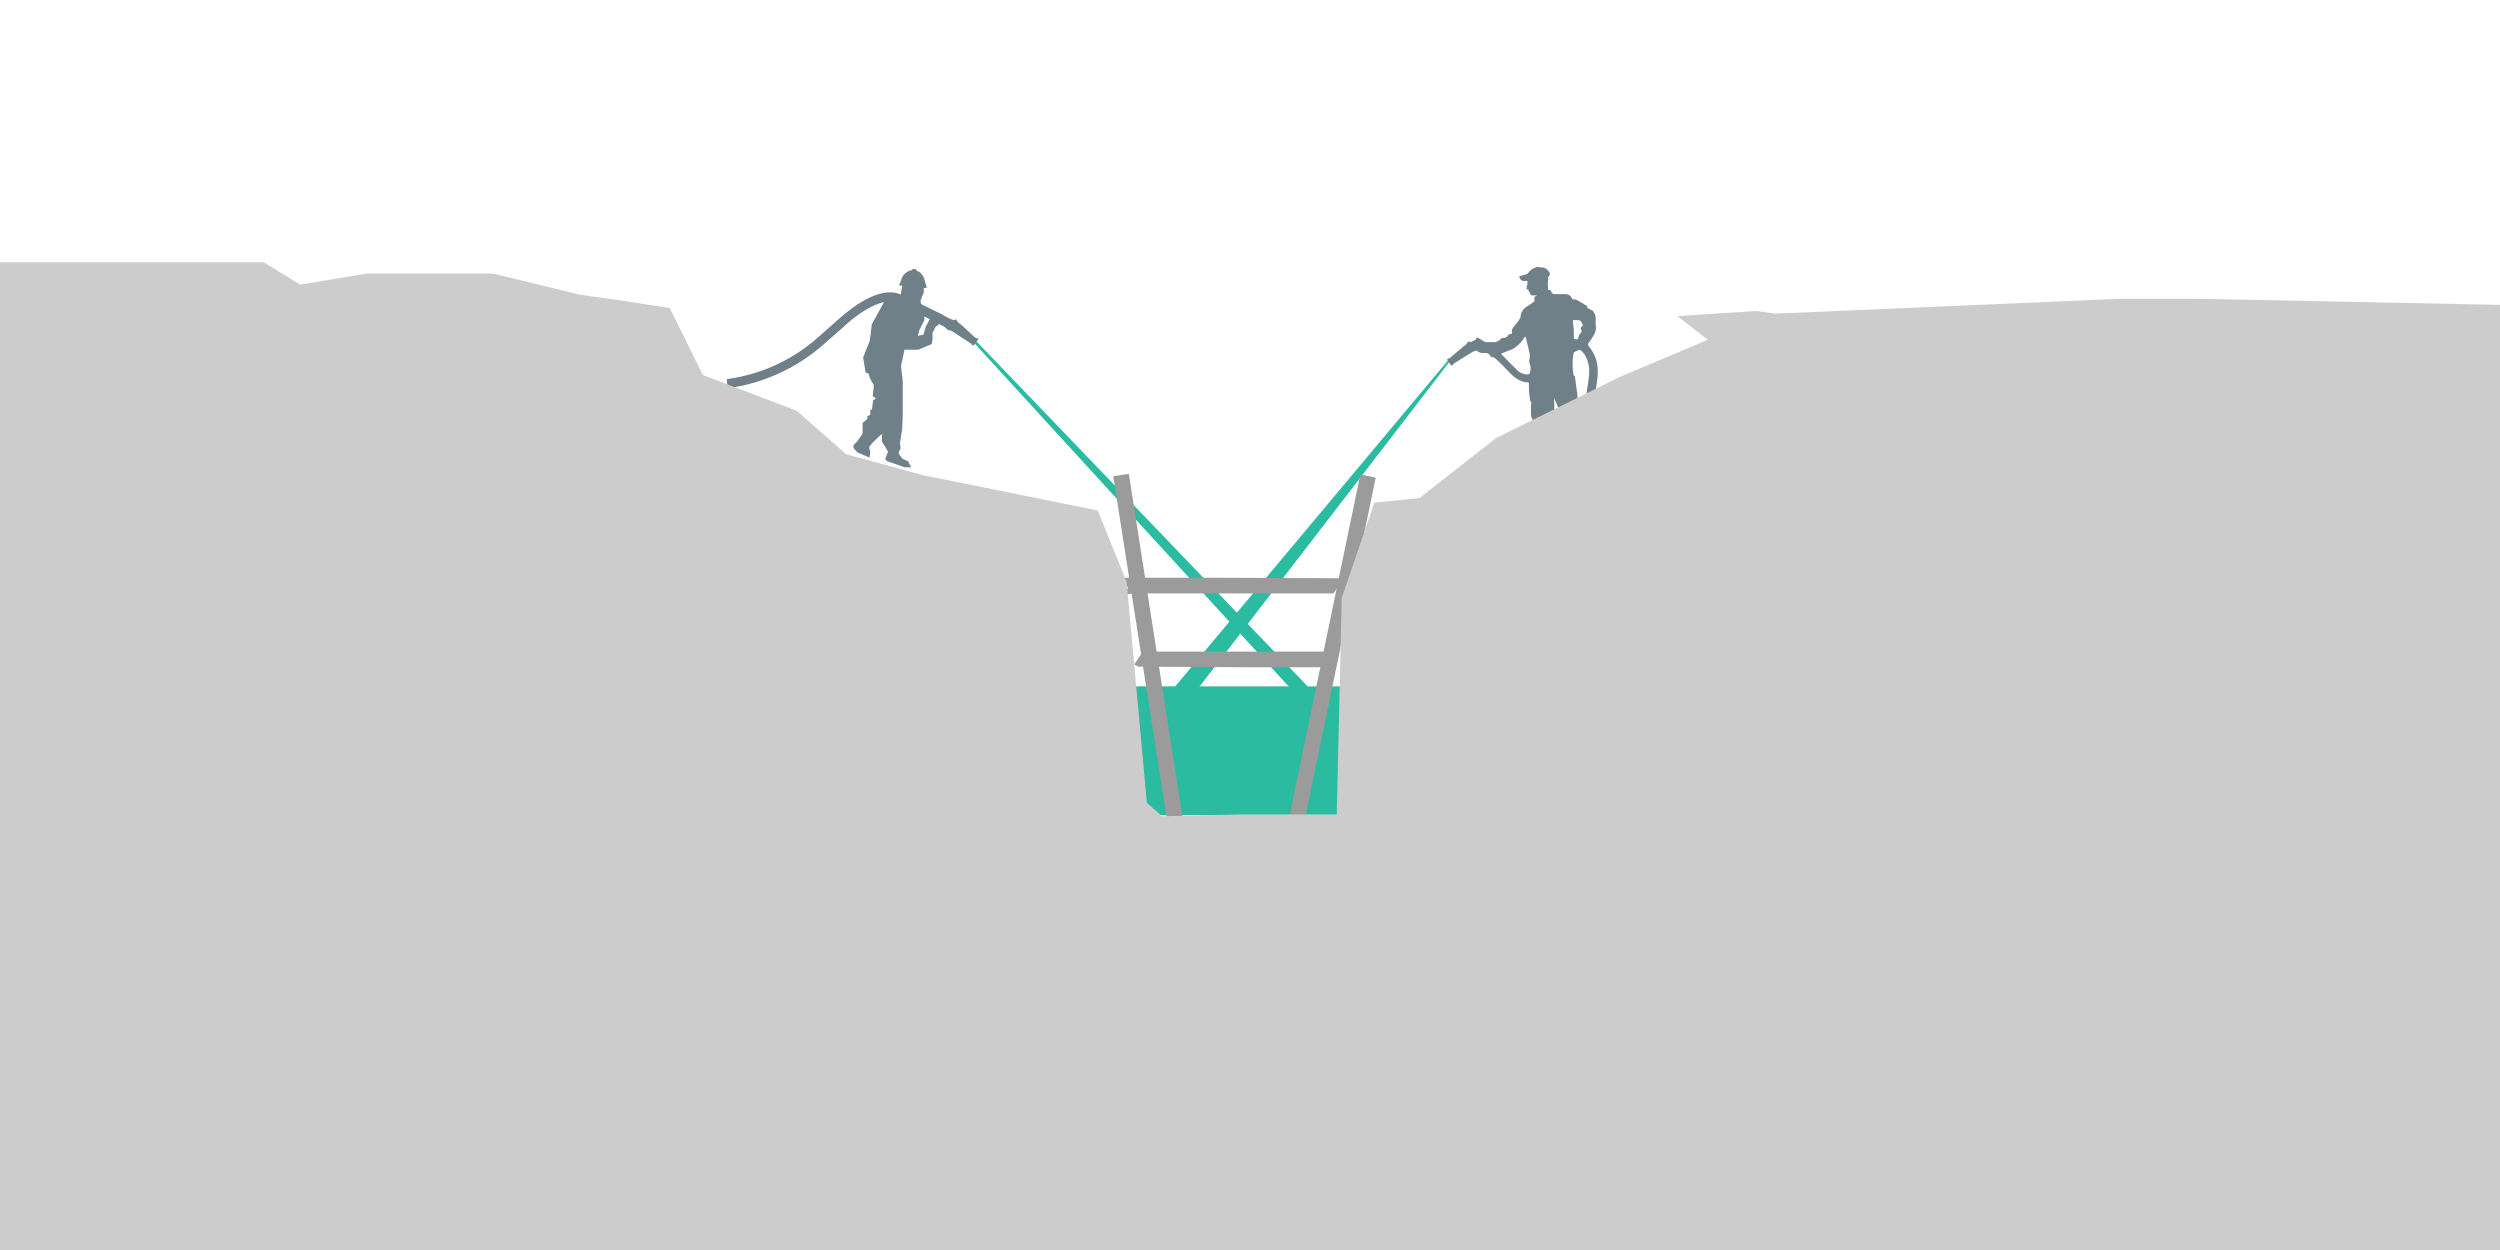
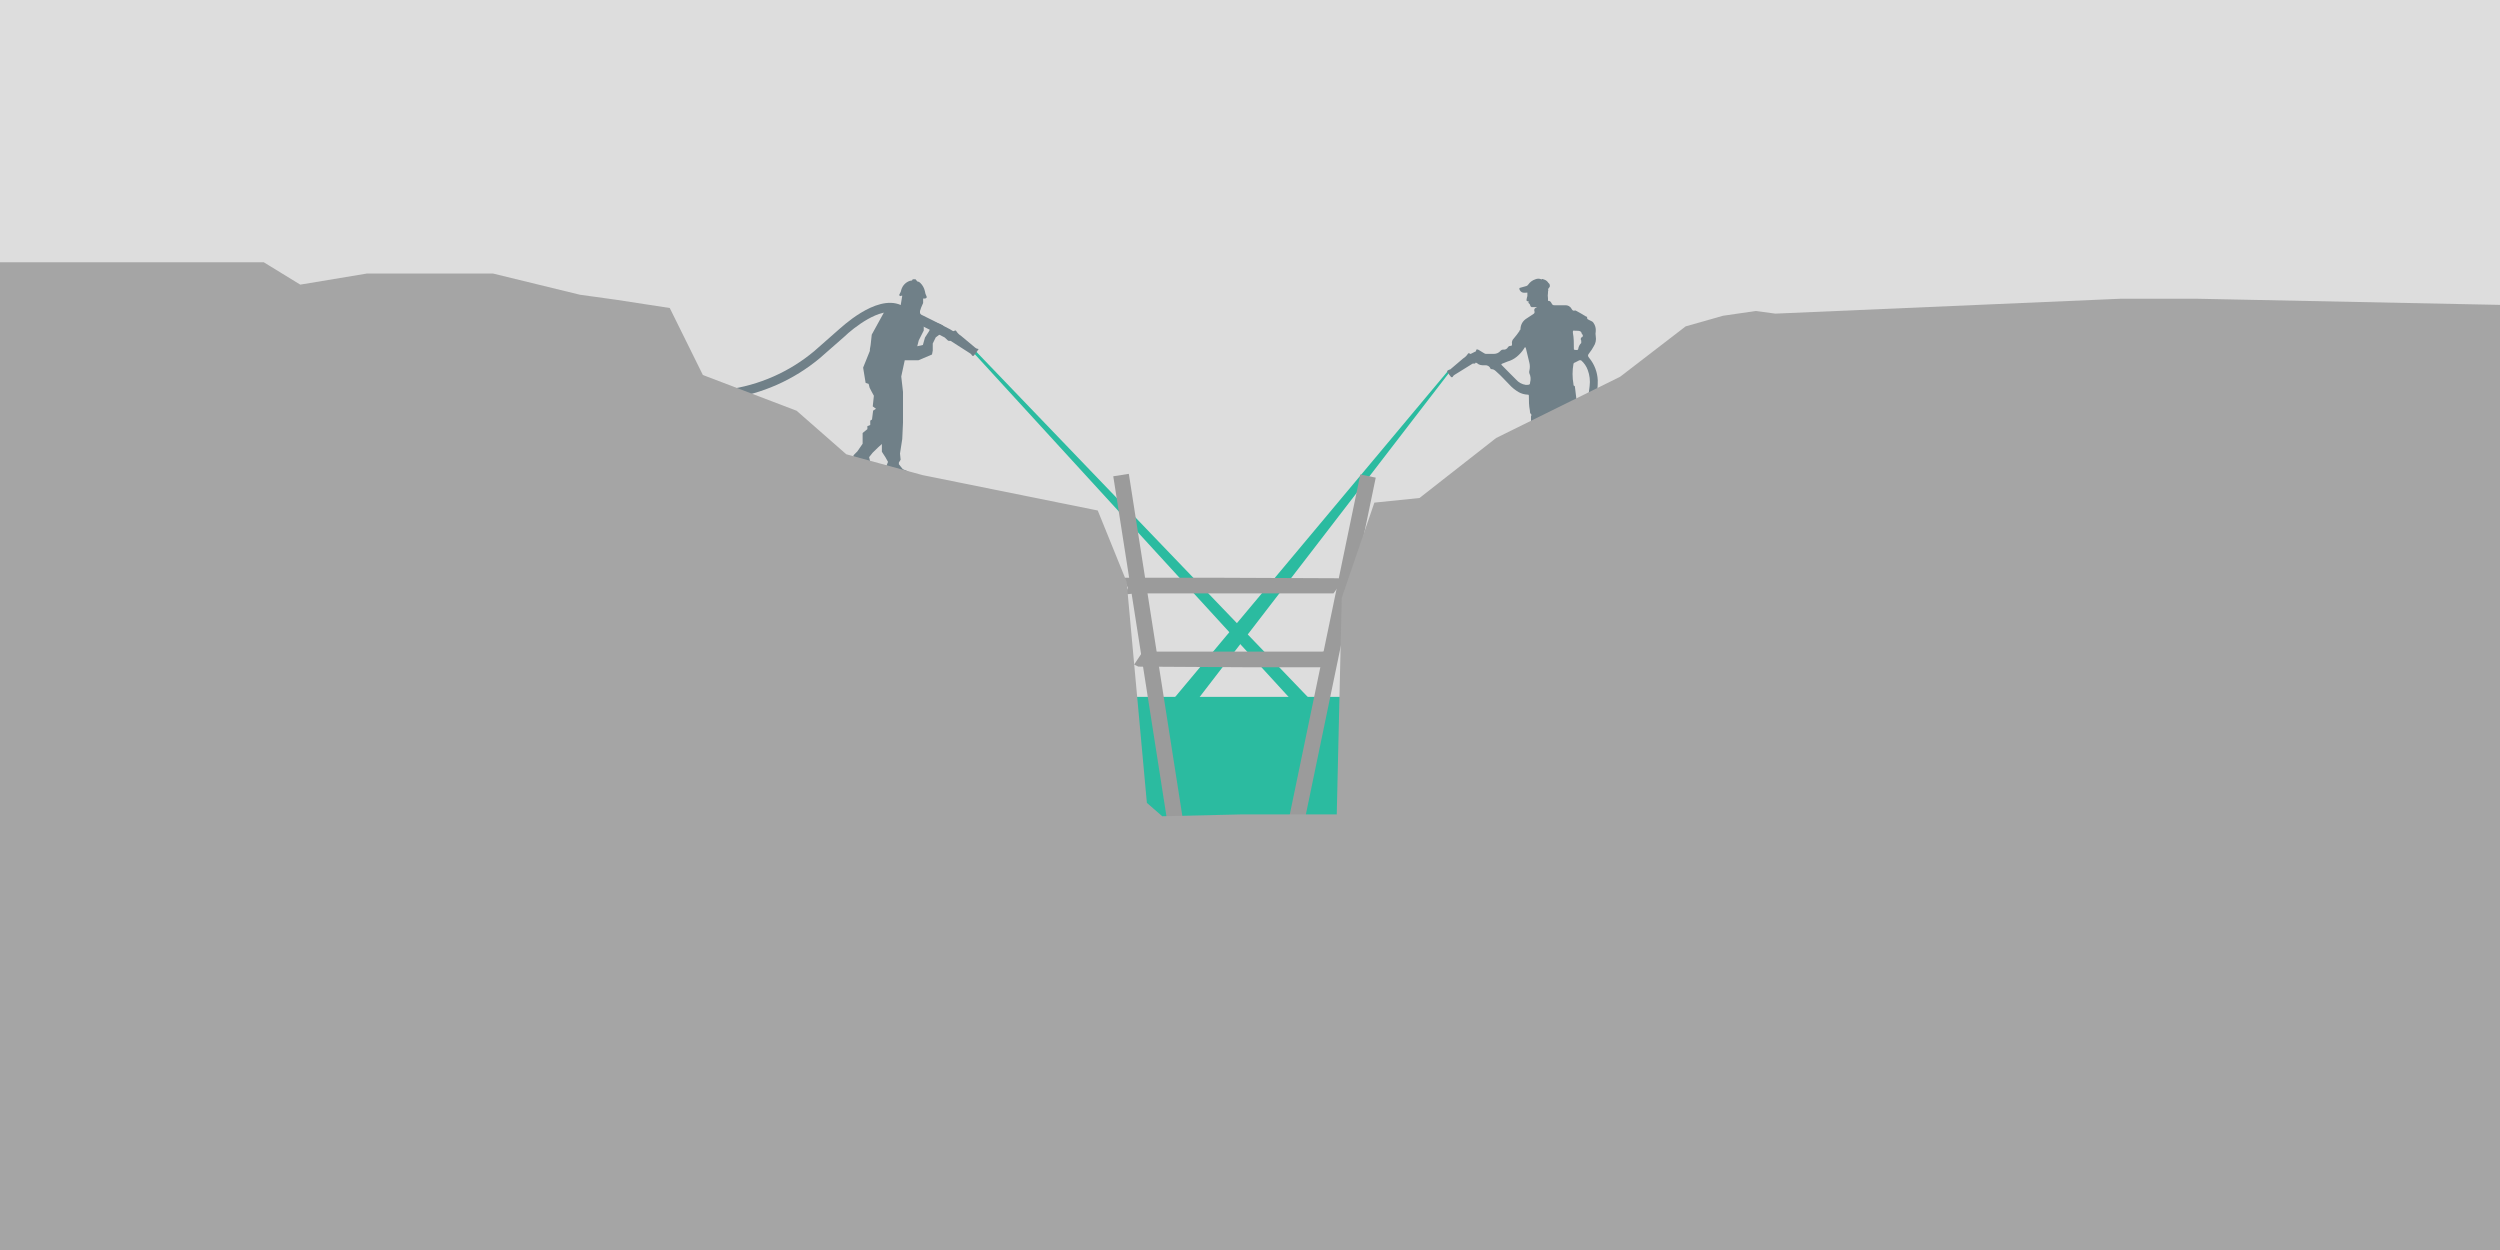
<svg xmlns="http://www.w3.org/2000/svg" viewBox="0 0 200 100">
  <defs>
-     <style>.cls-1{fill:#2bbba0;}.cls-2{fill:#708088;}.cls-3{fill:#9b9b9b;}.cls-4{fill:#ccc;}</style>
+     <style>.cls-1{fill:#ddd;}.cls-2{fill:#2bbba0;}.cls-3{fill:#708088;}.cls-4{fill:#9b9b9b;}.cls-5{fill:#a5a5a5;}</style>
  </defs>
  <g id="Capa_2" data-name="Capa 2">
-     <rect class="cls-1" x="90.73" y="54.91" width="17.29" height="10.31" />
-     <polygon class="cls-1" points="78.03 27.22 104.96 55.27 104 55.91 77.99 27.5 78.03 27.22" />
-     <polygon class="cls-1" points="115.95 28.7 93.75 55.23 94.4 56.96 116.02 28.86 115.95 28.7" />
-     <path class="cls-2" d="M78.23,27.07A.39.39,0,0,1,78,27L76.92,26a1.24,1.24,0,0,1-.41-.41.09.09,0,0,0-.14,0,.12.12,0,0,1-.14,0L76,25.5h0s-2.19-1.16-3.94-1.94c-2-.88-4.84,1.88-5,2l-1.92,1.69a13.71,13.71,0,0,1-7,3.08l.07.73a14.56,14.56,0,0,0,7.39-3.26l1.94-1.7c.73-.71,2.9-2.42,4.15-1.86,1.72.77,3.87,1.9,3.89,1.92l.22.21a.14.14,0,0,0,.13.06.31.31,0,0,1,.12,0l1.56,1a.34.34,0,0,1,.14.15.1.1,0,0,0,.18,0c.1-.12.19-.25.28-.38S78.32,27.07,78.23,27.07Z" />
-     <path class="cls-2" d="M75.48,25.25l-.12-.09-.18-.09L75,25l-.21-.08-.17.15-.31.6-.26.5-.17.6-.45.1.12-.47.4-.79,0-.33-.07-.46-.14-.4-.09-.23,0-.14.09-.27.16-.37,0-.36H74c.1,0,.18-.09.12-.17a1.23,1.23,0,0,1-.13-.41,1.31,1.31,0,0,0-.36-.65s-.12-.11-.18-.11-.06,0-.21-.19h-.22c-.06.16-.14.08-.24.13a1.07,1.07,0,0,0-.67.69.93.93,0,0,1-.14.36.11.11,0,0,0,0,.14.07.07,0,0,0,.11,0l.1,0-.15.91-.48-.05-.71.25-1.1,2-.09.83-.06.34v.13l-.54,1.34.2,1.22.24.07.08.32.16.31.18.33-.09.85.26.19-.23.15-.09.71-.14.09v.36l-.23.09v.24l-.38.31v.86l-.42.61-.31.31v.23l.31.35.77.33.21.08.05-.44-.09-.4.28-.35.45-.44.29-.26v.62l.29.45.2.35-.23.61.2.17,1.36.47h.52l-.24-.47-.43-.2-.31-.38v-.21l.14-.22L72,35.44l.18-1.16L72.22,33V30.51l-.14-1.23.28-1.3h1.1l1.08-.46.06-.31v-.57l.24-.49.37-.28.27-.36.07-.13Z" />
-     <path class="cls-2" d="M131.89,35.84c0-.14,0-.28-.07-.42s-.06-.13-.16-.13a7.6,7.6,0,0,1-2.23-.14,2.25,2.25,0,0,1-1.16-.58,2.56,2.56,0,0,1-.71-1.54,7.84,7.84,0,0,1,.13-2.05,7,7,0,0,0,.13-1.45,3,3,0,0,0-.68-1.78c-.13-.16-.14-.22,0-.39s.24-.35.35-.53a1.12,1.12,0,0,0,.17-.82,1.08,1.08,0,0,1,0-.4.94.94,0,0,0-.18-.67c-.07-.13-.22-.15-.33-.22s-.19-.06-.18-.19-.06-.07-.09-.1c-.27-.17-.55-.33-.83-.48l-.07,0c-.15.06-.2-.05-.26-.14a.53.53,0,0,0-.52-.28h-.85a.21.21,0,0,1-.2-.11c-.05-.1-.1-.21-.23-.24s0,0,0,0l-.08,0c0-.07,0-.14,0-.21a1.29,1.29,0,0,1,0-.44.24.24,0,0,1,0-.08c0-.07.06-.14,0-.22s0,0,0-.05l.12-.15c.07-.1,0-.18,0-.25l-.09-.09a.57.57,0,0,0-.27-.24l-.14-.05s0,0,0,0-.07-.05-.11,0,0,0-.06,0a.58.58,0,0,0-.45,0,1.12,1.12,0,0,0-.6.45.27.27,0,0,1-.12.09l-.5.14c-.06,0-.08.05-.07.11a.4.4,0,0,0,.28.28,1.05,1.05,0,0,0,.31,0,0,0,0,0,1,.05,0c0,.09,0,.17,0,.27a1.65,1.65,0,0,0-.07.32c0,.06,0,.09.1.1l.08,0s0,0,0,0,0,0,0,0a.14.14,0,0,0,0,.16.22.22,0,0,1,.11.14.2.2,0,0,0,.12.17l0,0v0l.44,0-.15.08s0,0-.06.06a.26.26,0,0,0,0,.21.16.16,0,0,1-.09.19c-.21.14-.41.29-.62.42a1,1,0,0,0-.41.76c0,.06,0,.12-.08.14a.1.1,0,0,0,0,.05,6.8,6.8,0,0,1-.46.6.47.47,0,0,0-.14.43c0,.1,0,.17-.13.16a.21.21,0,0,0-.2.12.36.36,0,0,1-.35.18.28.28,0,0,0-.25.11.68.68,0,0,1-.52.23l-.35,0s-.08,0-.09,0-.14,0-.22,0-.37-.22-.56-.32-.2,0-.21.11l-.38.19a.09.09,0,0,1-.12,0,.09.09,0,0,0-.14,0,1.15,1.15,0,0,1-.38.38c-.33.29-.68.57-1,.85a.27.27,0,0,1-.19.1.09.09,0,0,0-.07.15,3.32,3.32,0,0,0,.26.36c.06.07.13.07.17,0a.29.29,0,0,1,.13-.14l1.45-.9.11-.05c.06,0,.1,0,.12-.05s.19.06.26.12a.69.69,0,0,0,.29.07l.21,0a.42.42,0,0,1,.44.26s0,.06.08.05c.19,0,.3.12.42.23.35.3.66.66,1,1a3.09,3.09,0,0,0,.77.62,1.61,1.61,0,0,0,.68.19c.09,0,.12,0,.12.12,0,.38,0,.76.08,1.15,0,.1,0,.21.09.29s0,.11,0,.17c0,.26,0,.53,0,.79a.86.86,0,0,0,.1.41,1.42,1.42,0,0,1,.17.54,3.68,3.68,0,0,0,.19.86.52.52,0,0,1,0,.45.87.87,0,0,0,0,.51.15.15,0,0,1,0,.13,1.72,1.72,0,0,1-.29.31,1.57,1.57,0,0,0-.3.33.7.7,0,0,0-.09.17c-.09.28,0,.45.31.44a1.16,1.16,0,0,0,1-.49.57.57,0,0,1,.47-.29.55.55,0,0,0,.38-.2.35.35,0,0,0,0-.46.93.93,0,0,1-.12-.4c0-.17-.07-.34-.1-.51a.53.53,0,0,1,0-.35.23.23,0,0,0,0-.12.38.38,0,0,1,0-.15,3.8,3.8,0,0,0,.13-1.06,11.13,11.13,0,0,0,0-1.29.09.09,0,0,1,0-.07h0a.8.8,0,0,1,.08.16,11.39,11.39,0,0,1,.54,1.41,5.07,5.07,0,0,0,.28.83,1.42,1.42,0,0,0,.12.25.75.75,0,0,1,.1.33,1,1,0,0,0,.17.6.17.17,0,0,1,0,.17.39.39,0,0,0,.14.4.82.82,0,0,1,.23.29,1.08,1.08,0,0,0,.82.53c.27,0,.43-.19.35-.49a.9.9,0,0,0-.34-.51.34.34,0,0,1-.12-.22.91.91,0,0,1,0-.54.34.34,0,0,0,0-.22c-.06-.18-.12-.35-.17-.53a4.15,4.15,0,0,1-.12-.85c0-.51-.15-1-.22-1.53,0-.08,0-.17,0-.25s0-.08,0-.12L126,30.19c0-.06,0-.11-.07-.14s-.05-.07-.05-.11a4.63,4.63,0,0,1,0-1.66.15.15,0,0,1,.07-.11l.35-.18c.06,0,.09,0,.13,0a1.78,1.78,0,0,1,.54.78,2.71,2.71,0,0,1,.15,1.29c-.07.67-.21,1.32-.25,2a4.09,4.09,0,0,0,.31,2.1,2.77,2.77,0,0,0,1.86,1.57,8.43,8.43,0,0,0,2.74.21C131.88,36,131.9,35.92,131.89,35.84Zm-9.48-6.11c0,.2-.07.22-.27.22h-.08a1.26,1.26,0,0,1-.77-.42l-1.13-1.14c-.07-.07-.07-.1,0-.13l.45-.18a2,2,0,0,0,.73-.38,2.76,2.76,0,0,0,.58-.65.2.2,0,0,1,.1-.12.36.36,0,0,1,.07.17c.08.36.17.72.26,1.08a1.34,1.34,0,0,1,0,.63.33.33,0,0,0,0,.22A.94.94,0,0,1,122.41,29.73Zm4.09-3.58a.22.22,0,0,0,0,.25.17.17,0,0,1,0,.19.79.79,0,0,0-.24.47.1.1,0,0,1-.14.08c-.08,0-.19,0-.21-.05,0-.48,0-.9-.08-1.32,0-.19,0-.19.18-.16l.11,0c.21,0,.38,0,.43.26h0A.15.15,0,0,1,126.5,26.15Z" />
-     <rect class="cls-3" x="91.26" y="37.84" width="1.26" height="28.54" transform="translate(-6.95 14.82) rotate(-8.89)" />
-     <rect class="cls-3" x="105.91" y="37.79" width="1.26" height="28.54" transform="translate(12.8 -20.56) rotate(11.72)" />
-     <polygon class="cls-3" points="106.44 52.24 106.32 52.57 106.44 52.9 106.54 53.09 106.54 53.38 99.62 53.38 91.07 53.33 90.73 53.17 91.42 52.13 105.76 52.13 106.37 52.05 106.46 52.17 106.44 52.24" />
-     <polygon class="cls-3" points="90.09 47.36 90.23 47.03 90.09 46.7 89.98 46.51 89.98 46.22 97.63 46.22 107.06 46.26 107.45 46.42 106.68 47.47 90.84 47.47 90.17 47.54 90.07 47.43 90.09 47.36" />
-     <polygon class="cls-4" points="0 20.98 21.1 20.98 24.02 22.77 29.37 21.88 39.43 21.88 46.4 23.58 49.29 23.98 53.58 24.64 56.23 30 63.73 32.86 67.7 36.34 73.81 38.01 87.82 40.84 90.13 46.54 91.75 64.23 92.98 65.3 99.41 65.15 106.94 65.15 107.34 47.83 109.95 40.21 113.56 39.84 119.69 35.04 129.61 30.14 136.62 27.18 134.19 25.29 140.46 24.88 142.03 25.09 169.63 23.9 175.79 23.9 200 24.39 200 100 0 100 0 20.98" />
+     <rect class="cls-1" width="200" height="100" />
+     <rect class="cls-2" x="90.73" y="55.75" width="17.29" height="10.31" />
+     <polygon class="cls-2" points="78.03 28.06 104.96 56.11 104 56.75 77.99 28.34 78.03 28.06" />
+     <polygon class="cls-2" points="115.95 29.54 93.75 56.07 94.4 57.8 116.02 29.7 115.95 29.54" />
+     <path class="cls-3" d="M78.23,27.91A.39.39,0,0,1,78,27.8l-1.1-.92a1.24,1.24,0,0,1-.41-.41.09.09,0,0,0-.14,0,.12.12,0,0,1-.14,0L76,26.34h0s-2.19-1.16-3.94-1.94c-2-.88-4.84,1.88-5,2l-1.92,1.69a13.71,13.71,0,0,1-7,3.08l.07.73a14.56,14.56,0,0,0,7.39-3.26l1.94-1.7c.73-.71,2.9-2.42,4.15-1.86,1.72.77,3.87,1.91,3.89,1.92l.22.21a.14.14,0,0,0,.13.06.31.31,0,0,1,.12,0l1.56,1a.34.34,0,0,1,.14.15.1.1,0,0,0,.18,0c.1-.12.19-.25.28-.38S78.32,27.92,78.23,27.91Z" />
+     <path class="cls-3" d="M75.48,26.09,75.36,26l-.18-.09L75,25.85l-.21-.08-.17.15-.31.6L74,27l-.17.6-.45.1.12-.47.4-.79,0-.33-.07-.46-.14-.4-.09-.22,0-.15.09-.27.16-.37,0-.36H74c.1,0,.18-.1.12-.18a1.23,1.23,0,0,1-.13-.41,1.31,1.31,0,0,0-.36-.65s-.12-.11-.18-.11-.06,0-.21-.19h-.22c-.06.16-.14.09-.24.13a1.07,1.07,0,0,0-.67.69.93.93,0,0,1-.14.36.11.11,0,0,0,0,.14.07.07,0,0,0,.11,0l.1,0-.15.91-.48-.05-.71.25-1.1,2-.09.83-.06.34v.13l-.54,1.34.2,1.22.24.08.08.31.16.31.18.33-.09.85.26.19-.23.15-.09.71-.14.09V34l-.23.09v.24l-.38.31v.86l-.42.61-.31.31v.23l.31.35.77.33.21.08.05-.44-.09-.4.28-.35.45-.44.29-.26v.62l.29.45.2.36-.23.6.2.17,1.36.47h.52l-.24-.47-.43-.19-.31-.39V37l.14-.22L72,36.28l.18-1.16.06-1.31V31.35l-.14-1.23.28-1.3h1.1l1.08-.46.06-.31v-.57l.24-.49.37-.28.27-.36.07-.13Z" />
+     <path class="cls-3" d="M131.89,36.68c0-.14,0-.28-.07-.42s-.06-.13-.16-.12a8,8,0,0,1-2.23-.15,2.31,2.31,0,0,1-1.16-.57,2.59,2.59,0,0,1-.71-1.55,7.84,7.84,0,0,1,.13-2,7,7,0,0,0,.13-1.45,3,3,0,0,0-.68-1.78c-.13-.16-.14-.22,0-.39s.24-.34.35-.53a1.12,1.12,0,0,0,.17-.82,1.08,1.08,0,0,1,0-.4,1,1,0,0,0-.18-.67c-.07-.13-.22-.15-.33-.22s-.19-.06-.18-.19-.06-.07-.09-.1c-.27-.17-.55-.33-.83-.48l-.07,0c-.15.06-.2-.05-.26-.14a.53.53,0,0,0-.52-.28h-.85a.21.21,0,0,1-.2-.11c-.05-.1-.1-.21-.23-.24s0,0,0,0l-.08,0c0-.07,0-.14,0-.21a1.25,1.25,0,0,1,0-.43.24.24,0,0,1,0-.09c0-.07.06-.14,0-.21s0,0,0,0l.12-.16c.07-.1,0-.18,0-.25l-.09-.09a.63.63,0,0,0-.27-.24l-.14-.05s0,0,0,0-.07-.05-.11,0,0,0-.06,0a.58.58,0,0,0-.45,0,1.12,1.12,0,0,0-.6.45.27.27,0,0,1-.12.09l-.5.14c-.06,0-.08.05-.07.11a.4.4,0,0,0,.28.28,1.05,1.05,0,0,0,.31,0,0,0,0,0,1,.05,0c0,.09,0,.17,0,.27a1.65,1.65,0,0,0-.07.32.09.09,0,0,0,.1.1l.08,0s0,0,0,0,0,0,0,0a.14.14,0,0,0,0,.16.22.22,0,0,1,.11.14.2.2,0,0,0,.12.17l0,0v0l.44,0-.15.08s0,0-.06.06a.26.26,0,0,0,0,.21.17.17,0,0,1-.09.2l-.62.41a1,1,0,0,0-.41.76c0,.06,0,.12-.08.14a.1.1,0,0,0,0,.05,6.8,6.8,0,0,1-.46.6.47.47,0,0,0-.14.43c0,.1,0,.17-.13.16a.23.23,0,0,0-.2.12.36.36,0,0,1-.35.18.28.28,0,0,0-.25.11.68.68,0,0,1-.52.23l-.35,0s-.08,0-.09,0-.14,0-.22,0-.37-.22-.56-.32-.2,0-.21.11l-.38.19a.09.09,0,0,1-.12,0,.09.09,0,0,0-.14,0,1.15,1.15,0,0,1-.38.38c-.33.29-.68.57-1,.85a.27.27,0,0,1-.19.1.09.09,0,0,0-.07.15,3.32,3.32,0,0,0,.26.36c.06.07.13.07.17,0a.29.29,0,0,1,.13-.14l1.45-.9a.21.21,0,0,1,.11,0c.06,0,.1,0,.12-.06s.19.06.26.12a.69.69,0,0,0,.29.07l.21,0a.43.43,0,0,1,.44.26s0,.06.08.05c.19,0,.3.12.42.23.35.3.66.66,1,1a3.09,3.09,0,0,0,.77.62,1.61,1.61,0,0,0,.68.19c.09,0,.12,0,.12.12,0,.38,0,.76.08,1.15,0,.1,0,.21.09.29s0,.12,0,.17c0,.27,0,.53,0,.79a.83.83,0,0,0,.1.41,1.42,1.42,0,0,1,.17.54,3.68,3.68,0,0,0,.19.86.51.51,0,0,1,0,.45.87.87,0,0,0,0,.51.18.18,0,0,1,0,.14,2.06,2.06,0,0,1-.29.3,1.63,1.63,0,0,0-.3.34.51.51,0,0,0-.09.16c-.09.28,0,.45.31.44a1.16,1.16,0,0,0,1-.49.57.57,0,0,1,.47-.29.55.55,0,0,0,.38-.2.35.35,0,0,0,0-.46.93.93,0,0,1-.12-.4c0-.17-.07-.34-.1-.51a.5.5,0,0,1,0-.34.3.3,0,0,0,0-.13.38.38,0,0,1,0-.15,3.8,3.8,0,0,0,.13-1.06,11.13,11.13,0,0,0,0-1.29.09.09,0,0,1,0-.07h0a.8.8,0,0,1,.08.16,11.39,11.39,0,0,1,.54,1.41,5.07,5.07,0,0,0,.28.83,1.42,1.42,0,0,0,.12.25.75.75,0,0,1,.1.33,1,1,0,0,0,.17.6.17.17,0,0,1,0,.17.39.39,0,0,0,.14.4.82.82,0,0,1,.23.29,1.08,1.08,0,0,0,.82.53c.27,0,.43-.19.35-.49a.9.9,0,0,0-.34-.51.35.35,0,0,1-.12-.21.94.94,0,0,1,0-.55.34.34,0,0,0,0-.22c-.06-.18-.12-.35-.17-.53a4.15,4.15,0,0,1-.12-.85c0-.51-.15-1-.22-1.53,0-.08,0-.17,0-.25s0-.08,0-.12L126,31c0-.06,0-.11-.07-.14s-.05-.07-.05-.11a4.63,4.63,0,0,1,0-1.66A.15.15,0,0,1,126,29l.35-.18c.06,0,.09,0,.13,0a1.83,1.83,0,0,1,.54.78,2.71,2.71,0,0,1,.15,1.29c-.07.67-.21,1.32-.25,2a4.09,4.09,0,0,0,.31,2.1,2.77,2.77,0,0,0,1.86,1.57,8.72,8.72,0,0,0,2.74.22C131.88,36.8,131.9,36.76,131.89,36.68Zm-9.48-6.1c0,.19-.07.21-.27.21h-.08a1.26,1.26,0,0,1-.77-.42c-.38-.37-.75-.76-1.13-1.14-.07-.06-.07-.1,0-.13l.45-.18a2,2,0,0,0,.73-.38,2.76,2.76,0,0,0,.58-.65.2.2,0,0,1,.1-.12.36.36,0,0,1,.07.17c.08.36.17.73.26,1.08a1.34,1.34,0,0,1,0,.63.33.33,0,0,0,0,.22A1,1,0,0,1,122.41,30.58ZM126.5,27a.22.22,0,0,0,0,.25c0,.07,0,.14,0,.19a.79.79,0,0,0-.24.47.11.11,0,0,1-.14.09c-.08,0-.19,0-.21-.06,0-.48,0-.9-.08-1.32,0-.19,0-.19.18-.16l.11,0c.21,0,.38,0,.43.26h0A.15.15,0,0,1,126.5,27Z" />
+     <rect class="cls-4" x="91.26" y="37.84" width="1.26" height="28.54" transform="translate(-6.95 14.82) rotate(-8.89)" />
+     <rect class="cls-4" x="105.91" y="37.79" width="1.26" height="28.54" transform="translate(12.8 -20.56) rotate(11.72)" />
+     <polygon class="cls-4" points="106.44 52.24 106.32 52.57 106.44 52.9 106.54 53.09 106.54 53.38 99.62 53.38 91.07 53.33 90.73 53.17 91.42 52.13 105.76 52.13 106.37 52.05 106.46 52.17 106.44 52.24" />
+     <polygon class="cls-4" points="90.09 47.36 90.23 47.03 90.09 46.7 89.98 46.51 89.98 46.22 97.63 46.22 107.06 46.26 107.45 46.42 106.68 47.47 90.84 47.47 90.17 47.54 90.07 47.43 90.09 47.36" />
+     <polygon class="cls-5" points="0 20.98 21.1 20.98 24.02 22.77 29.37 21.88 39.43 21.88 46.4 23.58 49.29 23.98 53.58 24.64 56.23 30 63.73 32.86 67.7 36.34 73.81 38.01 87.82 40.84 90.13 46.54 91.75 64.23 92.98 65.3 99.41 65.15 106.94 65.15 107.34 47.83 109.95 40.21 113.56 39.84 119.69 35.04 129.61 30.14 134.85 26.11 137.84 25.26 140.46 24.88 142.03 25.09 169.63 23.9 175.79 23.9 200 24.39 200 100 0 100 0 20.98" />
  </g>
</svg>
